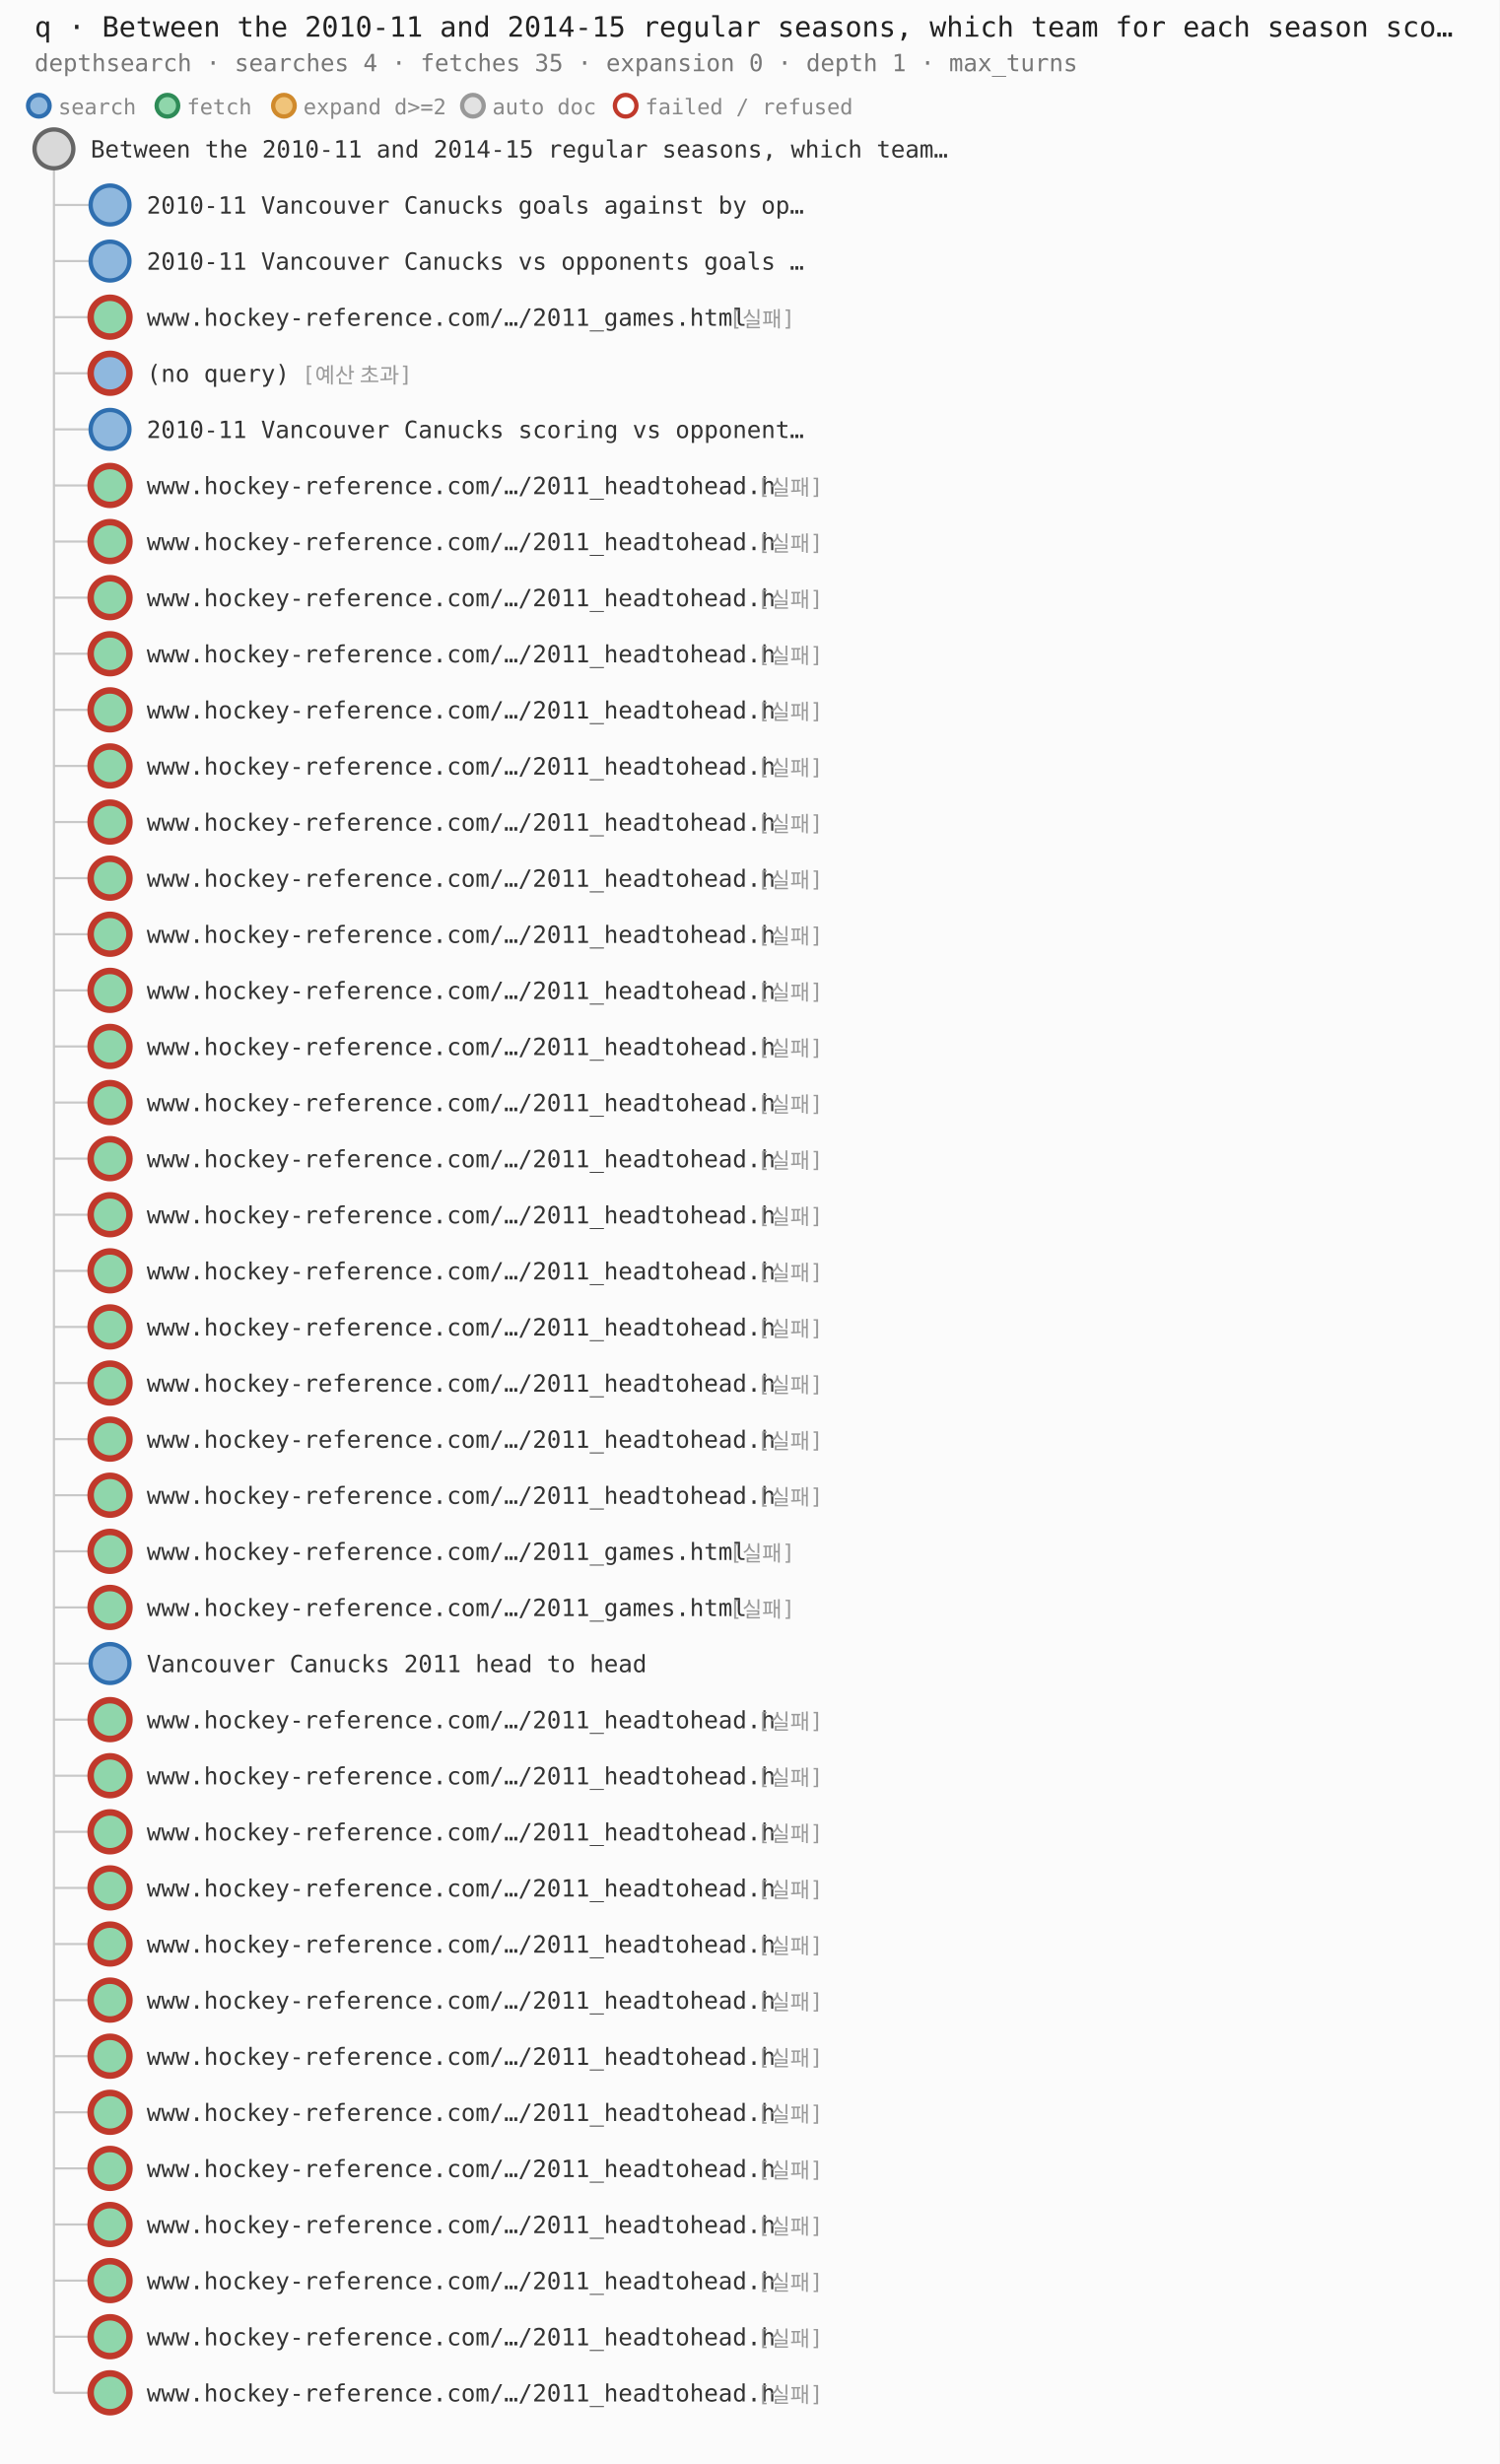
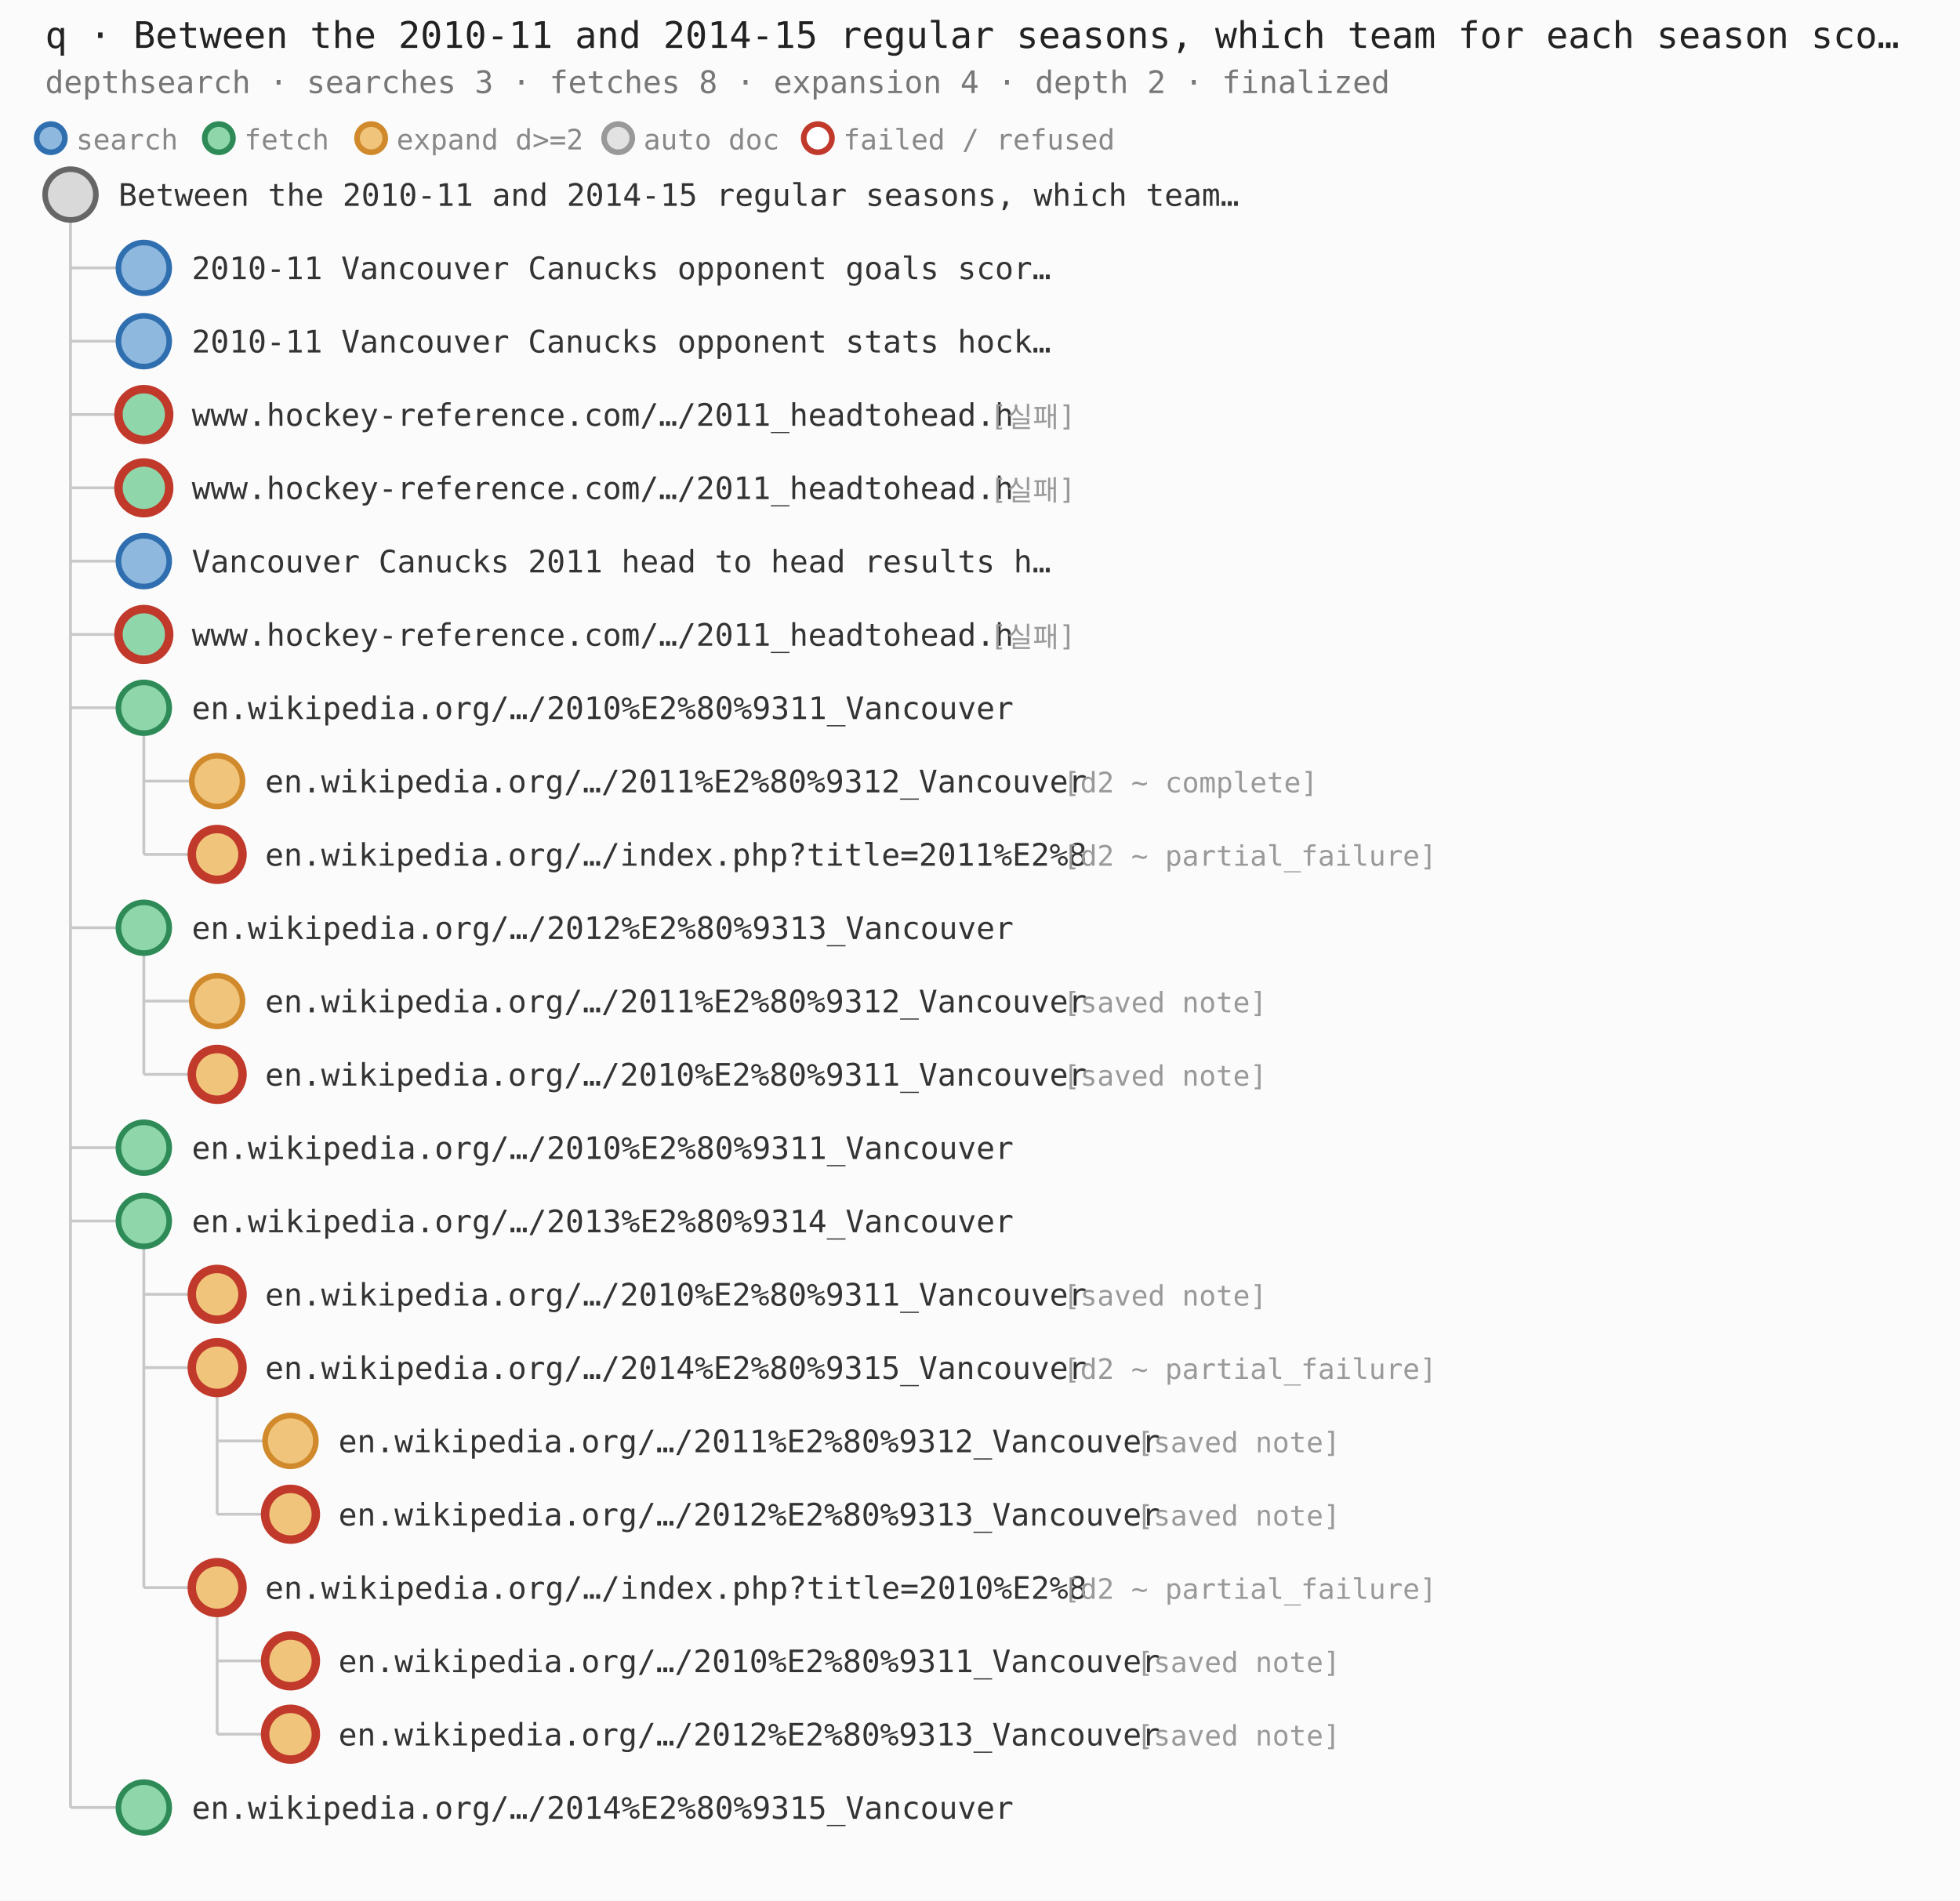
- <svg xmlns="http://www.w3.org/2000/svg" width="695" height="1142" viewBox="0 0 695 1142" font-family="monospace" font-size="11">
-   <rect width="695" height="1142" fill="#fbfbfb" />
+ <svg xmlns="http://www.w3.org/2000/svg" width="695" height="674" viewBox="0 0 695 674" font-family="monospace" font-size="11">
+   <rect width="695" height="674" fill="#fbfbfb" />
  <text x="16" y="17" font-size="13" fill="#222">q · Between the 2010-11 and 2014-15 regular seasons, which team for each season sco…</text>
-   <text x="16" y="33" fill="#777">depthsearch · searches 4 · fetches 35 · expansion 0 · depth 1 · max_turns</text>
+   <text x="16" y="33" fill="#777">depthsearch · searches 3 · fetches 8 · expansion 4 · depth 2 · finalized</text>
  <circle cx="18" cy="49" r="5" fill="#8fb8de" stroke="#2f6fb0" stroke-width="2" />
  <text x="27" y="53" fill="#888" font-size="10">search</text>
  <circle cx="77.6" cy="49" r="5" fill="#8fd6ab" stroke="#2e8b57" stroke-width="2" />
  <text x="86.6" y="53" fill="#888" font-size="10">fetch</text>
  <circle cx="131.6" cy="49" r="5" fill="#f0c47a" stroke="#d08a2c" stroke-width="2" />
  <text x="140.6" y="53" fill="#888" font-size="10">expand d&gt;=2</text>
  <circle cx="219.2" cy="49" r="5" fill="#e2e2e2" stroke="#999999" stroke-width="2" />
  <text x="228.2" y="53" fill="#888" font-size="10">auto doc</text>
  <circle cx="290" cy="49" r="5" fill="#fff" stroke="#c0392b" stroke-width="2" />
  <text x="299" y="53" fill="#888" font-size="10">failed / refused</text>
-   <path d="M25 78 V1109" fill="none" stroke="#c8c8c8" stroke-width="1" />
+   <path d="M25 78 V641" fill="none" stroke="#c8c8c8" stroke-width="1" />
  <path d="M25 95 H42" fill="none" stroke="#c8c8c8" stroke-width="1" />
  <path d="M25 121 H42" fill="none" stroke="#c8c8c8" stroke-width="1" />
  <path d="M25 147 H42" fill="none" stroke="#c8c8c8" stroke-width="1" />
  <path d="M25 173 H42" fill="none" stroke="#c8c8c8" stroke-width="1" />
  <path d="M25 199 H42" fill="none" stroke="#c8c8c8" stroke-width="1" />
  <path d="M25 225 H42" fill="none" stroke="#c8c8c8" stroke-width="1" />
  <path d="M25 251 H42" fill="none" stroke="#c8c8c8" stroke-width="1" />
-   <path d="M25 277 H42" fill="none" stroke="#c8c8c8" stroke-width="1" />
-   <path d="M25 303 H42" fill="none" stroke="#c8c8c8" stroke-width="1" />
  <path d="M25 329 H42" fill="none" stroke="#c8c8c8" stroke-width="1" />
-   <path d="M25 355 H42" fill="none" stroke="#c8c8c8" stroke-width="1" />
-   <path d="M25 381 H42" fill="none" stroke="#c8c8c8" stroke-width="1" />
  <path d="M25 407 H42" fill="none" stroke="#c8c8c8" stroke-width="1" />
  <path d="M25 433 H42" fill="none" stroke="#c8c8c8" stroke-width="1" />
-   <path d="M25 459 H42" fill="none" stroke="#c8c8c8" stroke-width="1" />
-   <path d="M25 485 H42" fill="none" stroke="#c8c8c8" stroke-width="1" />
-   <path d="M25 511 H42" fill="none" stroke="#c8c8c8" stroke-width="1" />
-   <path d="M25 537 H42" fill="none" stroke="#c8c8c8" stroke-width="1" />
-   <path d="M25 563 H42" fill="none" stroke="#c8c8c8" stroke-width="1" />
-   <path d="M25 589 H42" fill="none" stroke="#c8c8c8" stroke-width="1" />
-   <path d="M25 615 H42" fill="none" stroke="#c8c8c8" stroke-width="1" />
  <path d="M25 641 H42" fill="none" stroke="#c8c8c8" stroke-width="1" />
-   <path d="M25 667 H42" fill="none" stroke="#c8c8c8" stroke-width="1" />
-   <path d="M25 693 H42" fill="none" stroke="#c8c8c8" stroke-width="1" />
-   <path d="M25 719 H42" fill="none" stroke="#c8c8c8" stroke-width="1" />
-   <path d="M25 745 H42" fill="none" stroke="#c8c8c8" stroke-width="1" />
-   <path d="M25 771 H42" fill="none" stroke="#c8c8c8" stroke-width="1" />
-   <path d="M25 797 H42" fill="none" stroke="#c8c8c8" stroke-width="1" />
-   <path d="M25 823 H42" fill="none" stroke="#c8c8c8" stroke-width="1" />
-   <path d="M25 849 H42" fill="none" stroke="#c8c8c8" stroke-width="1" />
-   <path d="M25 875 H42" fill="none" stroke="#c8c8c8" stroke-width="1" />
-   <path d="M25 901 H42" fill="none" stroke="#c8c8c8" stroke-width="1" />
-   <path d="M25 927 H42" fill="none" stroke="#c8c8c8" stroke-width="1" />
-   <path d="M25 953 H42" fill="none" stroke="#c8c8c8" stroke-width="1" />
-   <path d="M25 979 H42" fill="none" stroke="#c8c8c8" stroke-width="1" />
-   <path d="M25 1005 H42" fill="none" stroke="#c8c8c8" stroke-width="1" />
-   <path d="M25 1031 H42" fill="none" stroke="#c8c8c8" stroke-width="1" />
-   <path d="M25 1057 H42" fill="none" stroke="#c8c8c8" stroke-width="1" />
-   <path d="M25 1083 H42" fill="none" stroke="#c8c8c8" stroke-width="1" />
-   <path d="M25 1109 H42" fill="none" stroke="#c8c8c8" stroke-width="1" />
+   <path d="M51 260 V303" fill="none" stroke="#c8c8c8" stroke-width="1" />
+   <path d="M51 277 H68" fill="none" stroke="#c8c8c8" stroke-width="1" />
+   <path d="M51 303 H68" fill="none" stroke="#c8c8c8" stroke-width="1" />
+   <path d="M51 338 V381" fill="none" stroke="#c8c8c8" stroke-width="1" />
+   <path d="M51 355 H68" fill="none" stroke="#c8c8c8" stroke-width="1" />
+   <path d="M51 381 H68" fill="none" stroke="#c8c8c8" stroke-width="1" />
+   <path d="M51 442 V563" fill="none" stroke="#c8c8c8" stroke-width="1" />
+   <path d="M51 459 H68" fill="none" stroke="#c8c8c8" stroke-width="1" />
+   <path d="M51 485 H68" fill="none" stroke="#c8c8c8" stroke-width="1" />
+   <path d="M51 563 H68" fill="none" stroke="#c8c8c8" stroke-width="1" />
+   <path d="M77 494 V537" fill="none" stroke="#c8c8c8" stroke-width="1" />
+   <path d="M77 511 H94" fill="none" stroke="#c8c8c8" stroke-width="1" />
+   <path d="M77 537 H94" fill="none" stroke="#c8c8c8" stroke-width="1" />
+   <path d="M77 572 V615" fill="none" stroke="#c8c8c8" stroke-width="1" />
+   <path d="M77 589 H94" fill="none" stroke="#c8c8c8" stroke-width="1" />
+   <path d="M77 615 H94" fill="none" stroke="#c8c8c8" stroke-width="1" />
  <circle cx="25" cy="69" r="9" fill="#d9d9d9" stroke="#666666" stroke-width="2" />
  <text x="42" y="73" fill="#333">Between the 2010-11 and 2014-15 regular seasons, which team…</text>
  <circle cx="51" cy="95" r="9" fill="#8fb8de" stroke="#2f6fb0" stroke-width="2" />
-   <text x="68" y="99" fill="#333">2010-11 Vancouver Canucks goals against by op…</text>
+   <text x="68" y="99" fill="#333">2010-11 Vancouver Canucks opponent goals scor…</text>
  <circle cx="51" cy="121" r="9" fill="#8fb8de" stroke="#2f6fb0" stroke-width="2" />
-   <text x="68" y="125" fill="#333">2010-11 Vancouver Canucks vs opponents goals …</text>
+   <text x="68" y="125" fill="#333">2010-11 Vancouver Canucks opponent stats hock…</text>
  <circle cx="51" cy="147" r="9" fill="#8fd6ab" stroke="#c0392b" stroke-width="3" />
-   <text x="68" y="151" fill="#333">www.hockey-reference.com/…/2011_games.html</text>
-   <text x="338" y="151" fill="#999" font-size="10">[실패]</text>
-   <circle cx="51" cy="173" r="9" fill="#8fb8de" stroke="#c0392b" stroke-width="3" />
-   <text x="68" y="177" fill="#333">(no query)</text>
-   <text x="140" y="177" fill="#999" font-size="10">[예산 초과]</text>
+   <text x="68" y="151" fill="#333">www.hockey-reference.com/…/2011_headtohead.h</text>
+   <text x="351" y="151" fill="#999" font-size="10">[실패]</text>
+   <circle cx="51" cy="173" r="9" fill="#8fd6ab" stroke="#c0392b" stroke-width="3" />
+   <text x="68" y="177" fill="#333">www.hockey-reference.com/…/2011_headtohead.h</text>
+   <text x="351" y="177" fill="#999" font-size="10">[실패]</text>
  <circle cx="51" cy="199" r="9" fill="#8fb8de" stroke="#2f6fb0" stroke-width="2" />
-   <text x="68" y="203" fill="#333">2010-11 Vancouver Canucks scoring vs opponent…</text>
+   <text x="68" y="203" fill="#333">Vancouver Canucks 2011 head to head results h…</text>
  <circle cx="51" cy="225" r="9" fill="#8fd6ab" stroke="#c0392b" stroke-width="3" />
  <text x="68" y="229" fill="#333">www.hockey-reference.com/…/2011_headtohead.h</text>
  <text x="351" y="229" fill="#999" font-size="10">[실패]</text>
-   <circle cx="51" cy="251" r="9" fill="#8fd6ab" stroke="#c0392b" stroke-width="3" />
-   <text x="68" y="255" fill="#333">www.hockey-reference.com/…/2011_headtohead.h</text>
-   <text x="351" y="255" fill="#999" font-size="10">[실패]</text>
-   <circle cx="51" cy="277" r="9" fill="#8fd6ab" stroke="#c0392b" stroke-width="3" />
-   <text x="68" y="281" fill="#333">www.hockey-reference.com/…/2011_headtohead.h</text>
-   <text x="351" y="281" fill="#999" font-size="10">[실패]</text>
-   <circle cx="51" cy="303" r="9" fill="#8fd6ab" stroke="#c0392b" stroke-width="3" />
-   <text x="68" y="307" fill="#333">www.hockey-reference.com/…/2011_headtohead.h</text>
-   <text x="351" y="307" fill="#999" font-size="10">[실패]</text>
-   <circle cx="51" cy="329" r="9" fill="#8fd6ab" stroke="#c0392b" stroke-width="3" />
-   <text x="68" y="333" fill="#333">www.hockey-reference.com/…/2011_headtohead.h</text>
-   <text x="351" y="333" fill="#999" font-size="10">[실패]</text>
-   <circle cx="51" cy="355" r="9" fill="#8fd6ab" stroke="#c0392b" stroke-width="3" />
-   <text x="68" y="359" fill="#333">www.hockey-reference.com/…/2011_headtohead.h</text>
-   <text x="351" y="359" fill="#999" font-size="10">[실패]</text>
-   <circle cx="51" cy="381" r="9" fill="#8fd6ab" stroke="#c0392b" stroke-width="3" />
-   <text x="68" y="385" fill="#333">www.hockey-reference.com/…/2011_headtohead.h</text>
-   <text x="351" y="385" fill="#999" font-size="10">[실패]</text>
-   <circle cx="51" cy="407" r="9" fill="#8fd6ab" stroke="#c0392b" stroke-width="3" />
-   <text x="68" y="411" fill="#333">www.hockey-reference.com/…/2011_headtohead.h</text>
-   <text x="351" y="411" fill="#999" font-size="10">[실패]</text>
-   <circle cx="51" cy="433" r="9" fill="#8fd6ab" stroke="#c0392b" stroke-width="3" />
-   <text x="68" y="437" fill="#333">www.hockey-reference.com/…/2011_headtohead.h</text>
-   <text x="351" y="437" fill="#999" font-size="10">[실패]</text>
-   <circle cx="51" cy="459" r="9" fill="#8fd6ab" stroke="#c0392b" stroke-width="3" />
-   <text x="68" y="463" fill="#333">www.hockey-reference.com/…/2011_headtohead.h</text>
-   <text x="351" y="463" fill="#999" font-size="10">[실패]</text>
-   <circle cx="51" cy="485" r="9" fill="#8fd6ab" stroke="#c0392b" stroke-width="3" />
-   <text x="68" y="489" fill="#333">www.hockey-reference.com/…/2011_headtohead.h</text>
-   <text x="351" y="489" fill="#999" font-size="10">[실패]</text>
-   <circle cx="51" cy="511" r="9" fill="#8fd6ab" stroke="#c0392b" stroke-width="3" />
-   <text x="68" y="515" fill="#333">www.hockey-reference.com/…/2011_headtohead.h</text>
-   <text x="351" y="515" fill="#999" font-size="10">[실패]</text>
-   <circle cx="51" cy="537" r="9" fill="#8fd6ab" stroke="#c0392b" stroke-width="3" />
-   <text x="68" y="541" fill="#333">www.hockey-reference.com/…/2011_headtohead.h</text>
-   <text x="351" y="541" fill="#999" font-size="10">[실패]</text>
-   <circle cx="51" cy="563" r="9" fill="#8fd6ab" stroke="#c0392b" stroke-width="3" />
-   <text x="68" y="567" fill="#333">www.hockey-reference.com/…/2011_headtohead.h</text>
-   <text x="351" y="567" fill="#999" font-size="10">[실패]</text>
-   <circle cx="51" cy="589" r="9" fill="#8fd6ab" stroke="#c0392b" stroke-width="3" />
-   <text x="68" y="593" fill="#333">www.hockey-reference.com/…/2011_headtohead.h</text>
-   <text x="351" y="593" fill="#999" font-size="10">[실패]</text>
-   <circle cx="51" cy="615" r="9" fill="#8fd6ab" stroke="#c0392b" stroke-width="3" />
-   <text x="68" y="619" fill="#333">www.hockey-reference.com/…/2011_headtohead.h</text>
-   <text x="351" y="619" fill="#999" font-size="10">[실패]</text>
-   <circle cx="51" cy="641" r="9" fill="#8fd6ab" stroke="#c0392b" stroke-width="3" />
-   <text x="68" y="645" fill="#333">www.hockey-reference.com/…/2011_headtohead.h</text>
-   <text x="351" y="645" fill="#999" font-size="10">[실패]</text>
-   <circle cx="51" cy="667" r="9" fill="#8fd6ab" stroke="#c0392b" stroke-width="3" />
-   <text x="68" y="671" fill="#333">www.hockey-reference.com/…/2011_headtohead.h</text>
-   <text x="351" y="671" fill="#999" font-size="10">[실패]</text>
-   <circle cx="51" cy="693" r="9" fill="#8fd6ab" stroke="#c0392b" stroke-width="3" />
-   <text x="68" y="697" fill="#333">www.hockey-reference.com/…/2011_headtohead.h</text>
-   <text x="351" y="697" fill="#999" font-size="10">[실패]</text>
-   <circle cx="51" cy="719" r="9" fill="#8fd6ab" stroke="#c0392b" stroke-width="3" />
-   <text x="68" y="723" fill="#333">www.hockey-reference.com/…/2011_games.html</text>
-   <text x="338" y="723" fill="#999" font-size="10">[실패]</text>
-   <circle cx="51" cy="745" r="9" fill="#8fd6ab" stroke="#c0392b" stroke-width="3" />
-   <text x="68" y="749" fill="#333">www.hockey-reference.com/…/2011_games.html</text>
-   <text x="338" y="749" fill="#999" font-size="10">[실패]</text>
-   <circle cx="51" cy="771" r="9" fill="#8fb8de" stroke="#2f6fb0" stroke-width="2" />
-   <text x="68" y="775" fill="#333">Vancouver Canucks 2011 head to head</text>
-   <circle cx="51" cy="797" r="9" fill="#8fd6ab" stroke="#c0392b" stroke-width="3" />
-   <text x="68" y="801" fill="#333">www.hockey-reference.com/…/2011_headtohead.h</text>
-   <text x="351" y="801" fill="#999" font-size="10">[실패]</text>
-   <circle cx="51" cy="823" r="9" fill="#8fd6ab" stroke="#c0392b" stroke-width="3" />
-   <text x="68" y="827" fill="#333">www.hockey-reference.com/…/2011_headtohead.h</text>
-   <text x="351" y="827" fill="#999" font-size="10">[실패]</text>
-   <circle cx="51" cy="849" r="9" fill="#8fd6ab" stroke="#c0392b" stroke-width="3" />
-   <text x="68" y="853" fill="#333">www.hockey-reference.com/…/2011_headtohead.h</text>
-   <text x="351" y="853" fill="#999" font-size="10">[실패]</text>
-   <circle cx="51" cy="875" r="9" fill="#8fd6ab" stroke="#c0392b" stroke-width="3" />
-   <text x="68" y="879" fill="#333">www.hockey-reference.com/…/2011_headtohead.h</text>
-   <text x="351" y="879" fill="#999" font-size="10">[실패]</text>
-   <circle cx="51" cy="901" r="9" fill="#8fd6ab" stroke="#c0392b" stroke-width="3" />
-   <text x="68" y="905" fill="#333">www.hockey-reference.com/…/2011_headtohead.h</text>
-   <text x="351" y="905" fill="#999" font-size="10">[실패]</text>
-   <circle cx="51" cy="927" r="9" fill="#8fd6ab" stroke="#c0392b" stroke-width="3" />
-   <text x="68" y="931" fill="#333">www.hockey-reference.com/…/2011_headtohead.h</text>
-   <text x="351" y="931" fill="#999" font-size="10">[실패]</text>
-   <circle cx="51" cy="953" r="9" fill="#8fd6ab" stroke="#c0392b" stroke-width="3" />
-   <text x="68" y="957" fill="#333">www.hockey-reference.com/…/2011_headtohead.h</text>
-   <text x="351" y="957" fill="#999" font-size="10">[실패]</text>
-   <circle cx="51" cy="979" r="9" fill="#8fd6ab" stroke="#c0392b" stroke-width="3" />
-   <text x="68" y="983" fill="#333">www.hockey-reference.com/…/2011_headtohead.h</text>
-   <text x="351" y="983" fill="#999" font-size="10">[실패]</text>
-   <circle cx="51" cy="1005" r="9" fill="#8fd6ab" stroke="#c0392b" stroke-width="3" />
-   <text x="68" y="1009" fill="#333">www.hockey-reference.com/…/2011_headtohead.h</text>
-   <text x="351" y="1009" fill="#999" font-size="10">[실패]</text>
-   <circle cx="51" cy="1031" r="9" fill="#8fd6ab" stroke="#c0392b" stroke-width="3" />
-   <text x="68" y="1035" fill="#333">www.hockey-reference.com/…/2011_headtohead.h</text>
-   <text x="351" y="1035" fill="#999" font-size="10">[실패]</text>
-   <circle cx="51" cy="1057" r="9" fill="#8fd6ab" stroke="#c0392b" stroke-width="3" />
-   <text x="68" y="1061" fill="#333">www.hockey-reference.com/…/2011_headtohead.h</text>
-   <text x="351" y="1061" fill="#999" font-size="10">[실패]</text>
-   <circle cx="51" cy="1083" r="9" fill="#8fd6ab" stroke="#c0392b" stroke-width="3" />
-   <text x="68" y="1087" fill="#333">www.hockey-reference.com/…/2011_headtohead.h</text>
-   <text x="351" y="1087" fill="#999" font-size="10">[실패]</text>
-   <circle cx="51" cy="1109" r="9" fill="#8fd6ab" stroke="#c0392b" stroke-width="3" />
-   <text x="68" y="1113" fill="#333">www.hockey-reference.com/…/2011_headtohead.h</text>
-   <text x="351" y="1113" fill="#999" font-size="10">[실패]</text>
+   <circle cx="51" cy="251" r="9" fill="#8fd6ab" stroke="#2e8b57" stroke-width="2" />
+   <text x="68" y="255" fill="#333">en.wikipedia.org/…/2010%E2%80%9311_Vancouver</text>
+   <circle cx="77" cy="277" r="9" fill="#f0c47a" stroke="#d08a2c" stroke-width="2" />
+   <text x="94" y="281" fill="#333">en.wikipedia.org/…/2011%E2%80%9312_Vancouver</text>
+   <text x="377" y="281" fill="#999" font-size="10">[d2 ~ complete]</text>
+   <circle cx="77" cy="303" r="9" fill="#f0c47a" stroke="#c0392b" stroke-width="3" />
+   <text x="94" y="307" fill="#333">en.wikipedia.org/…/index.php?title=2011%E2%8</text>
+   <text x="377" y="307" fill="#999" font-size="10">[d2 ~ partial_failure]</text>
+   <circle cx="51" cy="329" r="9" fill="#8fd6ab" stroke="#2e8b57" stroke-width="2" />
+   <text x="68" y="333" fill="#333">en.wikipedia.org/…/2012%E2%80%9313_Vancouver</text>
+   <circle cx="77" cy="355" r="9" fill="#f0c47a" stroke="#d08a2c" stroke-width="2" />
+   <text x="94" y="359" fill="#333">en.wikipedia.org/…/2011%E2%80%9312_Vancouver</text>
+   <text x="377" y="359" fill="#999" font-size="10">[saved note]</text>
+   <circle cx="77" cy="381" r="9" fill="#f0c47a" stroke="#c0392b" stroke-width="3" />
+   <text x="94" y="385" fill="#333">en.wikipedia.org/…/2010%E2%80%9311_Vancouver</text>
+   <text x="377" y="385" fill="#999" font-size="10">[saved note]</text>
+   <circle cx="51" cy="407" r="9" fill="#8fd6ab" stroke="#2e8b57" stroke-width="2" />
+   <text x="68" y="411" fill="#333">en.wikipedia.org/…/2010%E2%80%9311_Vancouver</text>
+   <circle cx="51" cy="433" r="9" fill="#8fd6ab" stroke="#2e8b57" stroke-width="2" />
+   <text x="68" y="437" fill="#333">en.wikipedia.org/…/2013%E2%80%9314_Vancouver</text>
+   <circle cx="77" cy="459" r="9" fill="#f0c47a" stroke="#c0392b" stroke-width="3" />
+   <text x="94" y="463" fill="#333">en.wikipedia.org/…/2010%E2%80%9311_Vancouver</text>
+   <text x="377" y="463" fill="#999" font-size="10">[saved note]</text>
+   <circle cx="77" cy="485" r="9" fill="#f0c47a" stroke="#c0392b" stroke-width="3" />
+   <text x="94" y="489" fill="#333">en.wikipedia.org/…/2014%E2%80%9315_Vancouver</text>
+   <text x="377" y="489" fill="#999" font-size="10">[d2 ~ partial_failure]</text>
+   <circle cx="103" cy="511" r="9" fill="#f0c47a" stroke="#d08a2c" stroke-width="2" />
+   <text x="120" y="515" fill="#333">en.wikipedia.org/…/2011%E2%80%9312_Vancouver</text>
+   <text x="403" y="515" fill="#999" font-size="10">[saved note]</text>
+   <circle cx="103" cy="537" r="9" fill="#f0c47a" stroke="#c0392b" stroke-width="3" />
+   <text x="120" y="541" fill="#333">en.wikipedia.org/…/2012%E2%80%9313_Vancouver</text>
+   <text x="403" y="541" fill="#999" font-size="10">[saved note]</text>
+   <circle cx="77" cy="563" r="9" fill="#f0c47a" stroke="#c0392b" stroke-width="3" />
+   <text x="94" y="567" fill="#333">en.wikipedia.org/…/index.php?title=2010%E2%8</text>
+   <text x="377" y="567" fill="#999" font-size="10">[d2 ~ partial_failure]</text>
+   <circle cx="103" cy="589" r="9" fill="#f0c47a" stroke="#c0392b" stroke-width="3" />
+   <text x="120" y="593" fill="#333">en.wikipedia.org/…/2010%E2%80%9311_Vancouver</text>
+   <text x="403" y="593" fill="#999" font-size="10">[saved note]</text>
+   <circle cx="103" cy="615" r="9" fill="#f0c47a" stroke="#c0392b" stroke-width="3" />
+   <text x="120" y="619" fill="#333">en.wikipedia.org/…/2012%E2%80%9313_Vancouver</text>
+   <text x="403" y="619" fill="#999" font-size="10">[saved note]</text>
+   <circle cx="51" cy="641" r="9" fill="#8fd6ab" stroke="#2e8b57" stroke-width="2" />
+   <text x="68" y="645" fill="#333">en.wikipedia.org/…/2014%E2%80%9315_Vancouver</text>
</svg>
